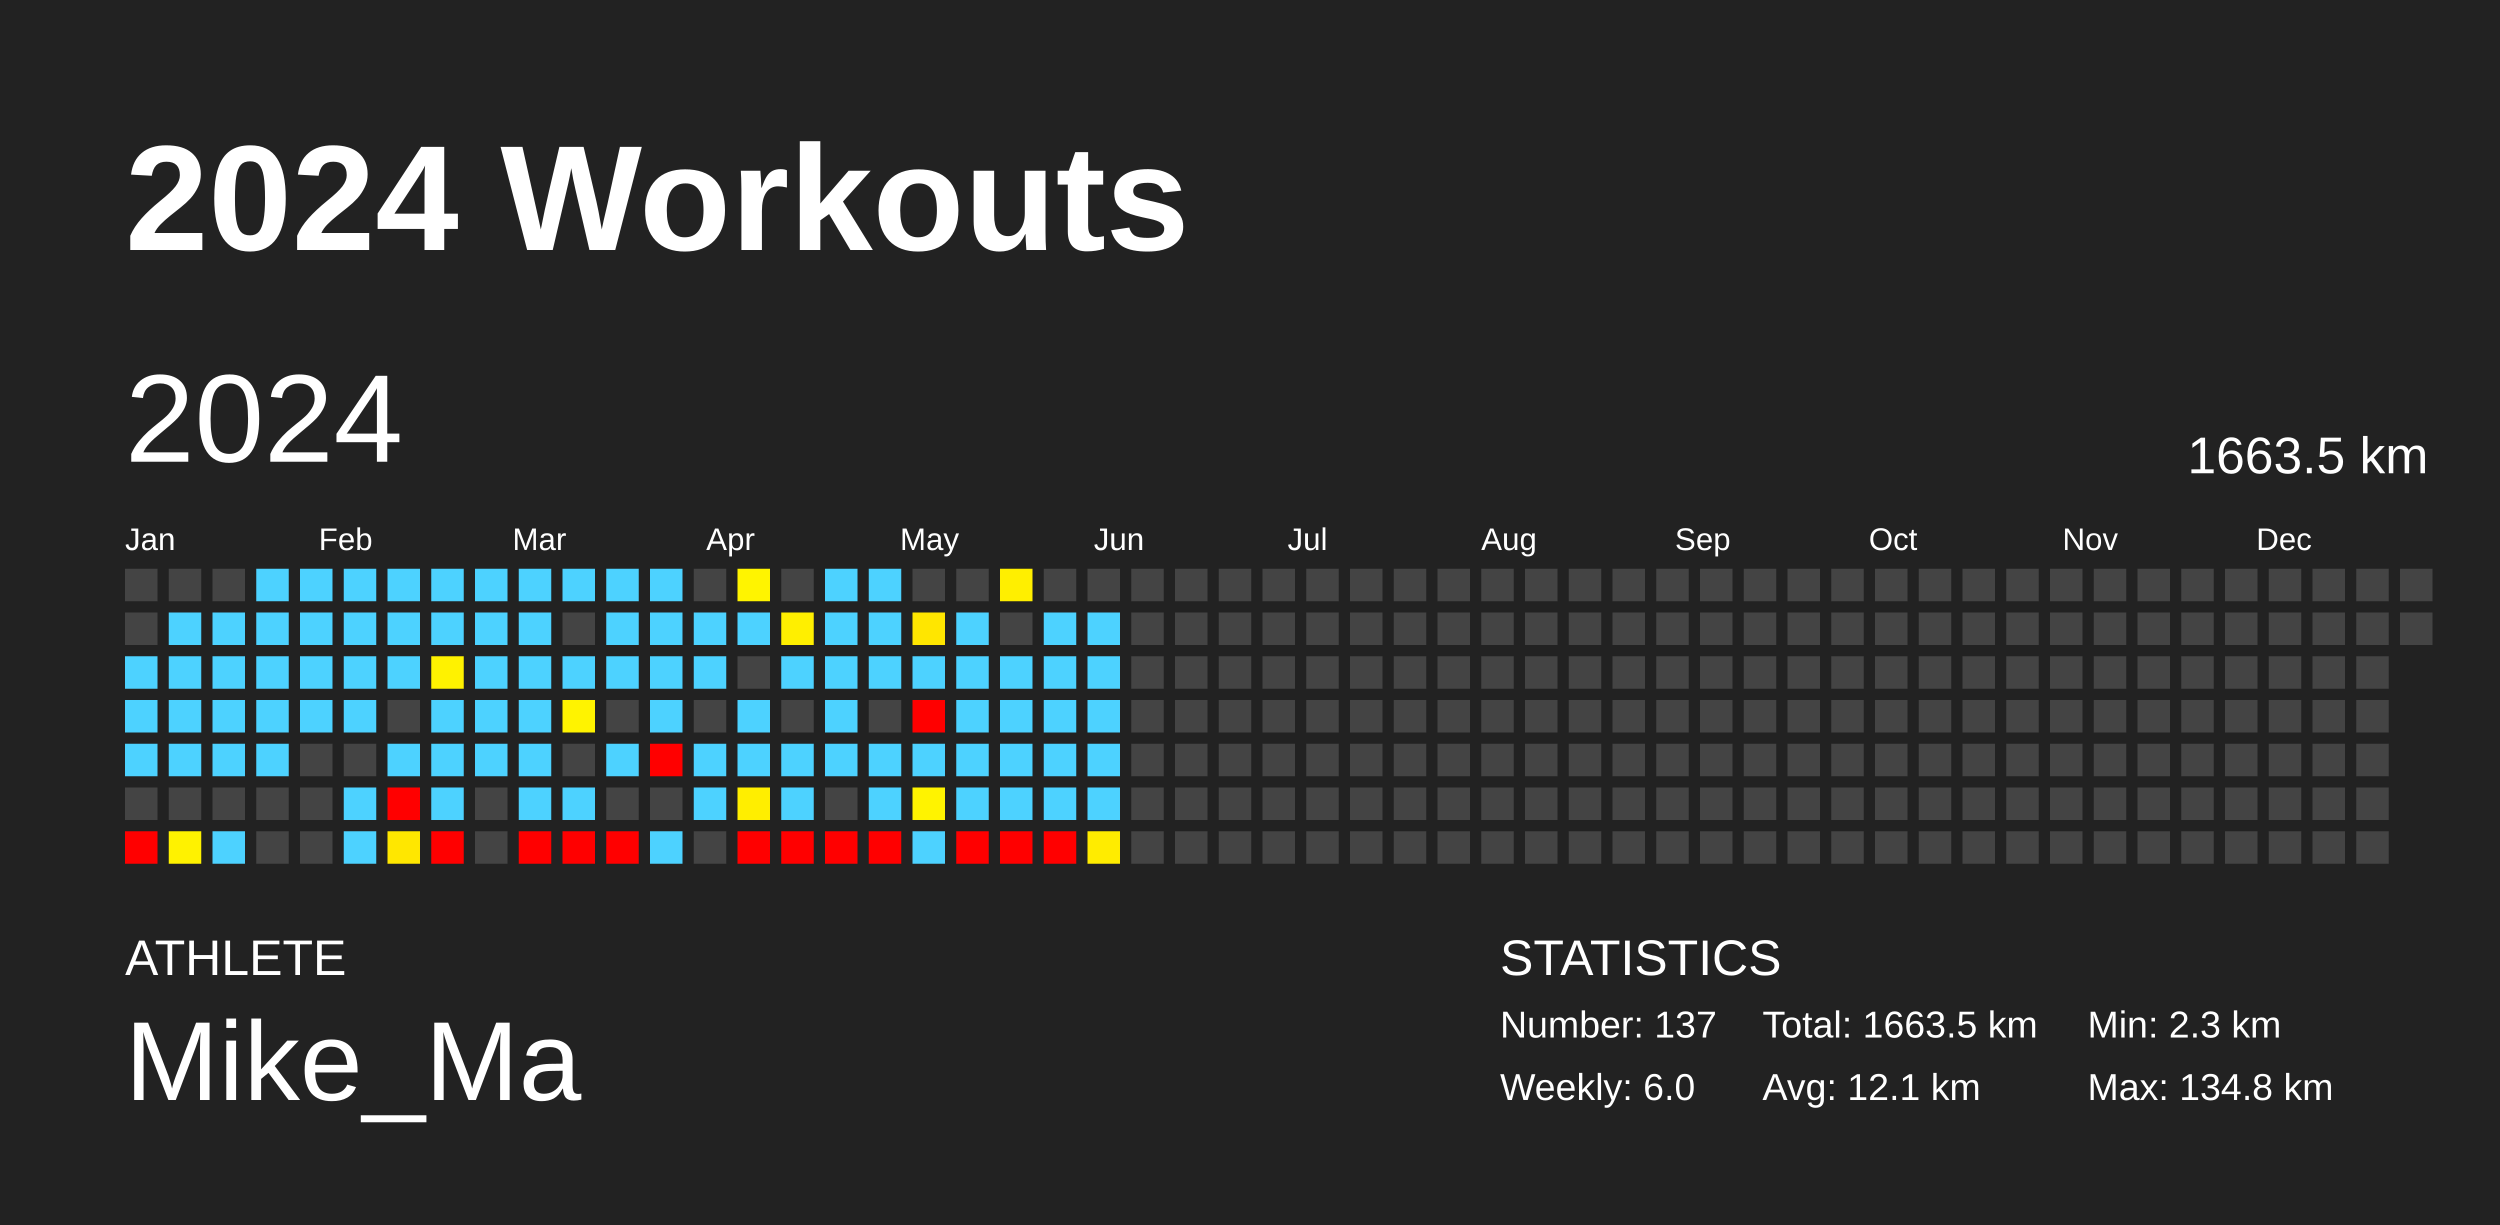
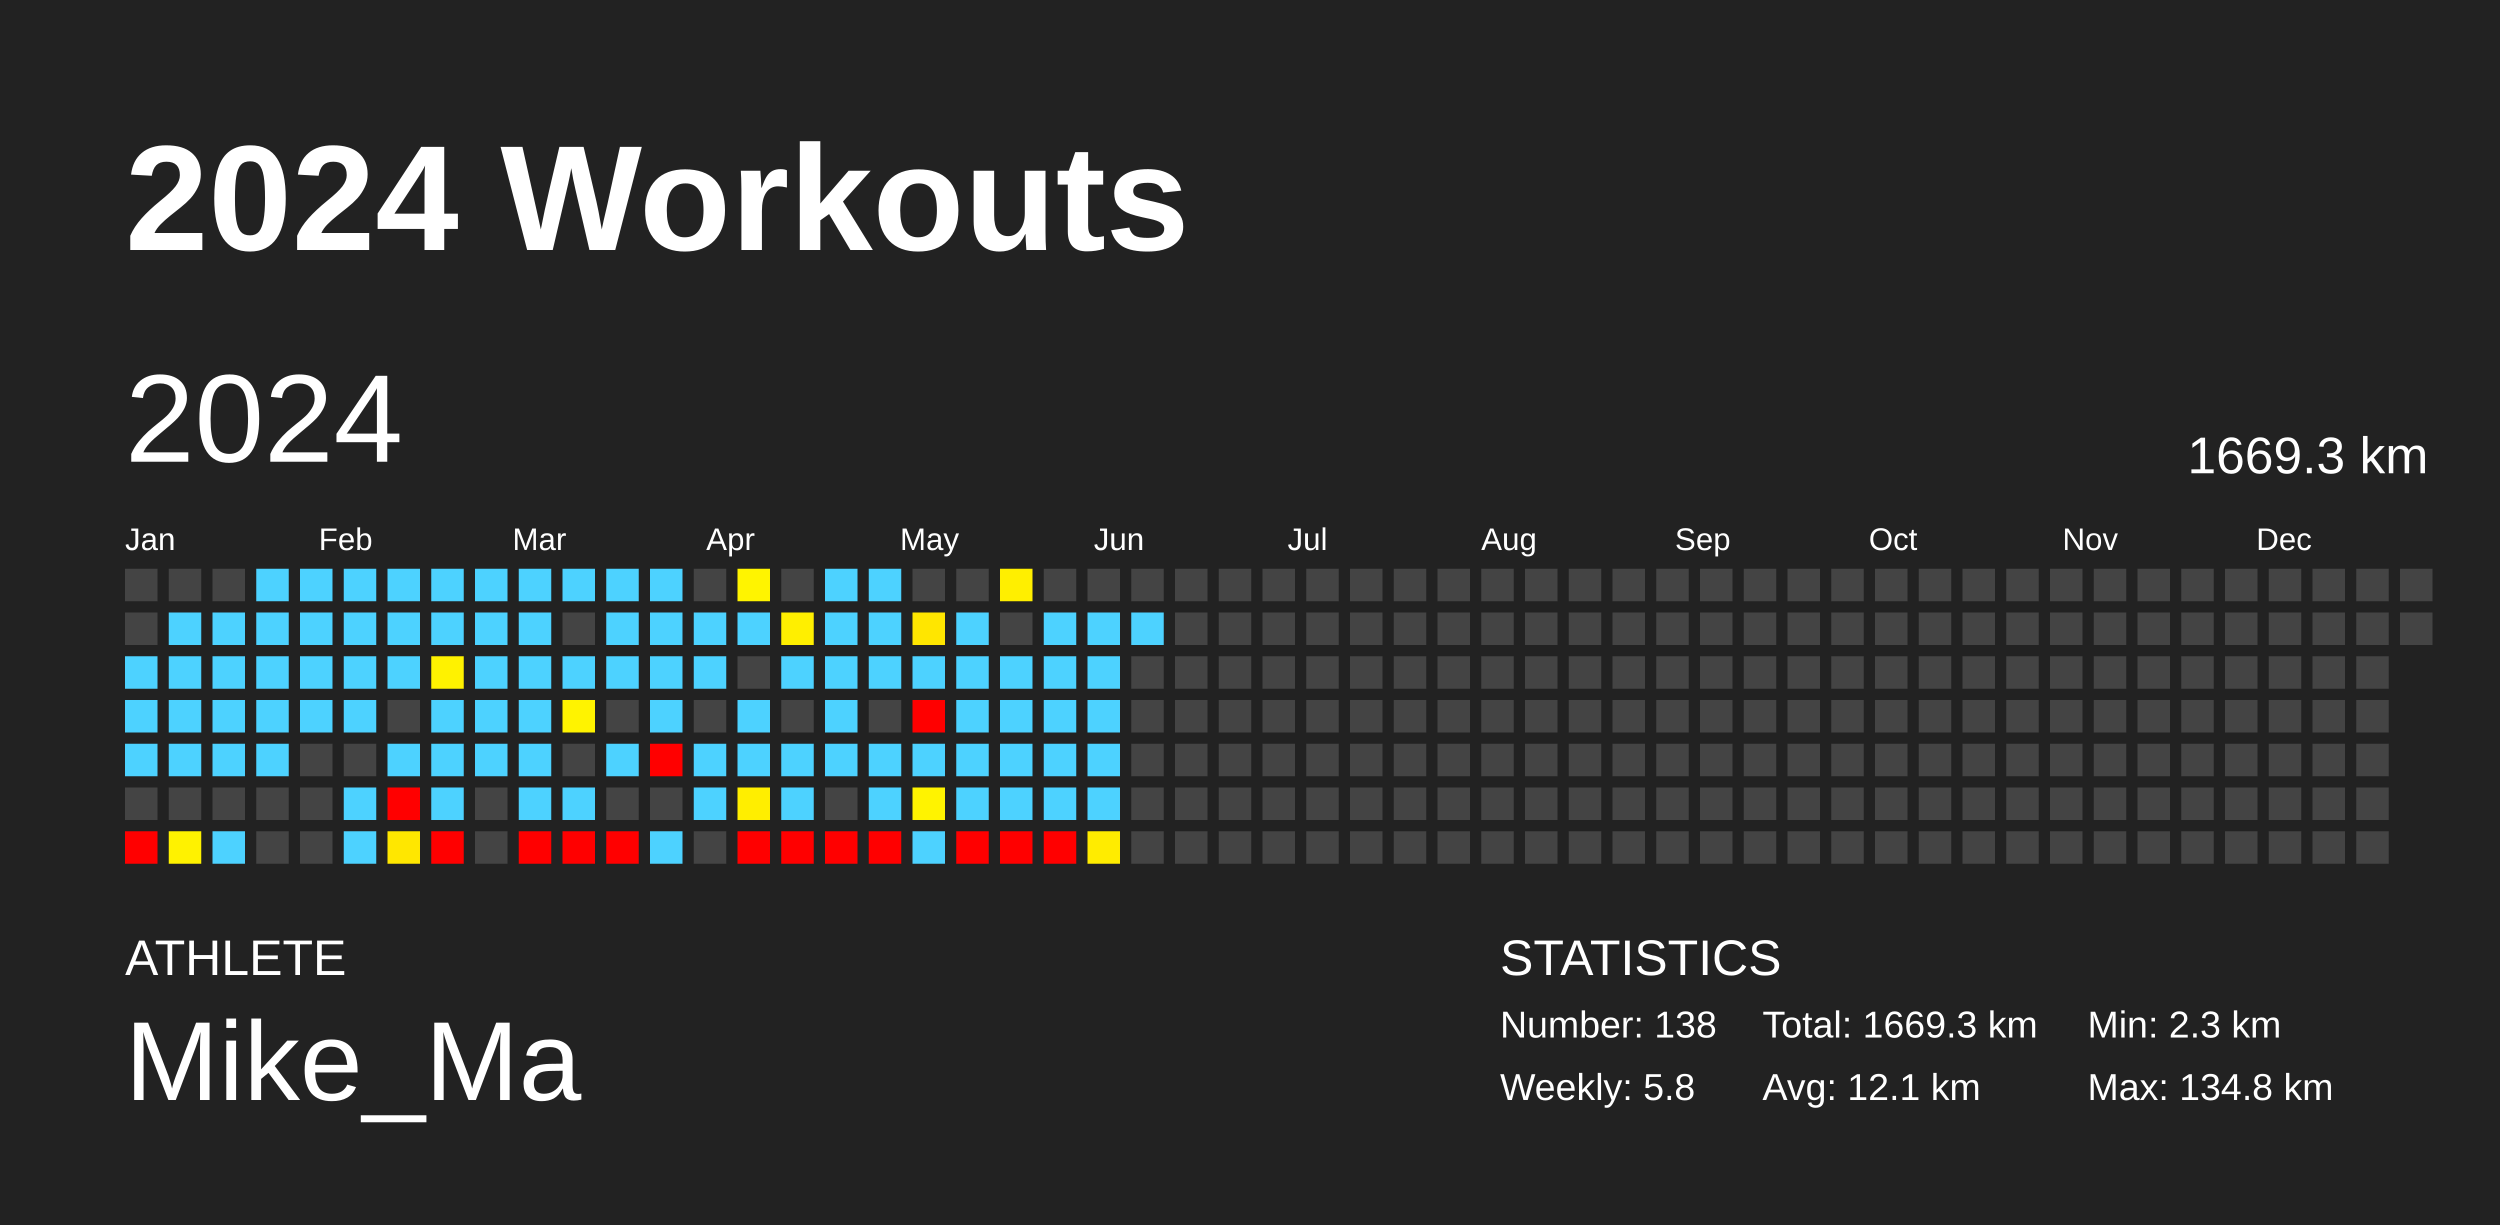
<svg xmlns="http://www.w3.org/2000/svg" baseProfile="full" height="98mm" version="1.1" viewBox="0,0,200,98" width="200mm">
  <defs />
  <rect fill="#222222" height="98" width="200" x="0" y="0" />
  <text fill="#FFFFFF" style="font-size:12px; font-family:Arial; font-weight:bold;" x="10" y="20">2024 Workouts</text>
  <text fill="#FFFFFF" style="font-size:4px; font-family:Arial" x="10" y="78">ATHLETE</text>
  <text fill="#FFFFFF" style="font-size:9px; font-family:Arial" x="10" y="88">Mike_Ma</text>
  <text fill="#FFFFFF" style="font-size:4px; font-family:Arial" x="120" y="78">STATISTICS</text>
-   <text fill="#FFFFFF" style="font-size:3px; font-family:Arial" x="120" y="83">Number: 137</text>
-   <text fill="#FFFFFF" style="font-size:3px; font-family:Arial" x="120" y="88">Weekly: 6.0</text>
-   <text fill="#FFFFFF" style="font-size:3px; font-family:Arial" x="141" y="83">Total: 1663.5 km</text>
+   <text fill="#FFFFFF" style="font-size:3px; font-family:Arial" x="120" y="83">Number: 138</text>
+   <text fill="#FFFFFF" style="font-size:3px; font-family:Arial" x="120" y="88">Weekly: 5.8</text>
+   <text fill="#FFFFFF" style="font-size:3px; font-family:Arial" x="141" y="83">Total: 1669.3 km</text>
  <text fill="#FFFFFF" style="font-size:3px; font-family:Arial" x="141" y="88">Avg: 12.1 km</text>
  <text fill="#FFFFFF" style="font-size:3px; font-family:Arial" x="167" y="83">Min: 2.3 km</text>
  <text fill="#FFFFFF" style="font-size:3px; font-family:Arial" x="167" y="88">Max: 134.8 km</text>
  <text dominant-baseline="hanging" fill="#FFFFFF" style="font-size:10.0px; font-family:Arial;" x="10" y="30">2024</text>
-   <text dominant-baseline="hanging" fill="#FFFFFF" style="font-size:4.125px; font-family:Arial;" x="175" y="35">1663.5 km</text>
+   <text dominant-baseline="hanging" fill="#FFFFFF" style="font-size:4.125px; font-family:Arial;" x="175" y="35">1669.3 km</text>
  <text fill="#FFFFFF" style="font-size:2.5px; font-family:Arial" x="10.0" y="44">Jan</text>
  <text fill="#FFFFFF" style="font-size:2.5px; font-family:Arial" x="25.5" y="44">Feb</text>
  <text fill="#FFFFFF" style="font-size:2.5px; font-family:Arial" x="41.0" y="44">Mar</text>
  <text fill="#FFFFFF" style="font-size:2.5px; font-family:Arial" x="56.5" y="44">Apr</text>
  <text fill="#FFFFFF" style="font-size:2.5px; font-family:Arial" x="72.0" y="44">May</text>
  <text fill="#FFFFFF" style="font-size:2.5px; font-family:Arial" x="87.5" y="44">Jun</text>
  <text fill="#FFFFFF" style="font-size:2.5px; font-family:Arial" x="103.0" y="44">Jul</text>
  <text fill="#FFFFFF" style="font-size:2.5px; font-family:Arial" x="118.5" y="44">Aug</text>
  <text fill="#FFFFFF" style="font-size:2.5px; font-family:Arial" x="134.0" y="44">Sep</text>
  <text fill="#FFFFFF" style="font-size:2.5px; font-family:Arial" x="149.5" y="44">Oct</text>
  <text fill="#FFFFFF" style="font-size:2.5px; font-family:Arial" x="165.0" y="44">Nov</text>
  <text fill="#FFFFFF" style="font-size:2.5px; font-family:Arial" x="180.5" y="44">Dec</text>
  <rect fill="#444444" height="2.6" width="2.6" x="10.0" y="45.5" />
  <rect fill="#444444" height="2.6" width="2.6" x="10.0" y="49.0" />
  <rect fill="#4dd2ff" height="2.6" width="2.6" x="10.0" y="52.5" />
  <rect fill="#4dd2ff" height="2.6" width="2.6" x="10.0" y="56.0" />
  <rect fill="#4dd2ff" height="2.6" width="2.6" x="10.0" y="59.5" />
  <rect fill="#444444" height="2.6" width="2.6" x="10.0" y="63.0" />
  <rect fill="red" height="2.6" width="2.6" x="10.0" y="66.5" />
  <rect fill="#444444" height="2.6" width="2.6" x="13.5" y="45.5" />
  <rect fill="#4dd2ff" height="2.6" width="2.6" x="13.5" y="49.0" />
  <rect fill="#4dd2ff" height="2.6" width="2.6" x="13.5" y="52.5" />
  <rect fill="#4dd2ff" height="2.6" width="2.6" x="13.5" y="56.0" />
  <rect fill="#4dd2ff" height="2.6" width="2.6" x="13.5" y="59.5" />
  <rect fill="#444444" height="2.6" width="2.6" x="13.5" y="63.0" />
  <rect fill="#fff200" height="2.6" width="2.6" x="13.5" y="66.5" />
  <rect fill="#444444" height="2.6" width="2.6" x="17.0" y="45.5" />
  <rect fill="#4dd2ff" height="2.6" width="2.6" x="17.0" y="49.0" />
  <rect fill="#4dd2ff" height="2.6" width="2.6" x="17.0" y="52.5" />
  <rect fill="#4dd2ff" height="2.6" width="2.6" x="17.0" y="56.0" />
  <rect fill="#4dd2ff" height="2.6" width="2.6" x="17.0" y="59.5" />
  <rect fill="#444444" height="2.6" width="2.6" x="17.0" y="63.0" />
  <rect fill="#4dd2ff" height="2.6" width="2.6" x="17.0" y="66.5" />
  <rect fill="#4dd2ff" height="2.6" width="2.6" x="20.5" y="45.5" />
  <rect fill="#4dd2ff" height="2.6" width="2.6" x="20.5" y="49.0" />
  <rect fill="#4dd2ff" height="2.6" width="2.6" x="20.5" y="52.5" />
  <rect fill="#4dd2ff" height="2.6" width="2.6" x="20.5" y="56.0" />
  <rect fill="#4dd2ff" height="2.6" width="2.6" x="20.5" y="59.5" />
  <rect fill="#444444" height="2.6" width="2.6" x="20.5" y="63.0" />
  <rect fill="#444444" height="2.6" width="2.6" x="20.5" y="66.5" />
  <rect fill="#4dd2ff" height="2.6" width="2.6" x="24.0" y="45.5" />
  <rect fill="#4dd2ff" height="2.6" width="2.6" x="24.0" y="49.0" />
  <rect fill="#4dd2ff" height="2.6" width="2.6" x="24.0" y="52.5" />
  <rect fill="#4dd2ff" height="2.6" width="2.6" x="24.0" y="56.0" />
  <rect fill="#444444" height="2.6" width="2.6" x="24.0" y="59.5" />
  <rect fill="#444444" height="2.6" width="2.6" x="24.0" y="63.0" />
  <rect fill="#444444" height="2.6" width="2.6" x="24.0" y="66.5" />
  <rect fill="#4dd2ff" height="2.6" width="2.6" x="27.5" y="45.5" />
  <rect fill="#4dd2ff" height="2.6" width="2.6" x="27.5" y="49.0" />
  <rect fill="#4dd2ff" height="2.6" width="2.6" x="27.5" y="52.5" />
  <rect fill="#4dd2ff" height="2.6" width="2.6" x="27.5" y="56.0" />
  <rect fill="#444444" height="2.6" width="2.6" x="27.5" y="59.5" />
  <rect fill="#4dd2ff" height="2.6" width="2.6" x="27.5" y="63.0" />
  <rect fill="#4dd2ff" height="2.6" width="2.6" x="27.5" y="66.5" />
  <rect fill="#4dd2ff" height="2.6" width="2.6" x="31.0" y="45.5" />
  <rect fill="#4dd2ff" height="2.6" width="2.6" x="31.0" y="49.0" />
  <rect fill="#4dd2ff" height="2.6" width="2.6" x="31.0" y="52.5" />
  <rect fill="#444444" height="2.6" width="2.6" x="31.0" y="56.0" />
  <rect fill="#4dd2ff" height="2.6" width="2.6" x="31.0" y="59.5" />
  <rect fill="red" height="2.6" width="2.6" x="31.0" y="63.0" />
  <rect fill="#ffe700" height="2.6" width="2.6" x="31.0" y="66.5" />
  <rect fill="#4dd2ff" height="2.6" width="2.6" x="34.5" y="45.5" />
  <rect fill="#4dd2ff" height="2.6" width="2.6" x="34.5" y="49.0" />
  <rect fill="#fff200" height="2.6" width="2.6" x="34.5" y="52.5" />
  <rect fill="#4dd2ff" height="2.6" width="2.6" x="34.5" y="56.0" />
  <rect fill="#4dd2ff" height="2.6" width="2.6" x="34.5" y="59.5" />
  <rect fill="#4dd2ff" height="2.6" width="2.6" x="34.5" y="63.0" />
  <rect fill="red" height="2.6" width="2.6" x="34.5" y="66.5" />
  <rect fill="#4dd2ff" height="2.6" width="2.6" x="38.0" y="45.5" />
  <rect fill="#4dd2ff" height="2.6" width="2.6" x="38.0" y="49.0" />
  <rect fill="#4dd2ff" height="2.6" width="2.6" x="38.0" y="52.5" />
  <rect fill="#4dd2ff" height="2.6" width="2.6" x="38.0" y="56.0" />
  <rect fill="#4dd2ff" height="2.6" width="2.6" x="38.0" y="59.5" />
  <rect fill="#444444" height="2.6" width="2.6" x="38.0" y="63.0" />
  <rect fill="#444444" height="2.6" width="2.6" x="38.0" y="66.5" />
  <rect fill="#4dd2ff" height="2.6" width="2.6" x="41.5" y="45.5" />
  <rect fill="#4dd2ff" height="2.6" width="2.6" x="41.5" y="49.0" />
  <rect fill="#4dd2ff" height="2.6" width="2.6" x="41.5" y="52.5" />
  <rect fill="#4dd2ff" height="2.6" width="2.6" x="41.5" y="56.0" />
  <rect fill="#4dd2ff" height="2.6" width="2.6" x="41.5" y="59.5" />
  <rect fill="#4dd2ff" height="2.6" width="2.6" x="41.5" y="63.0" />
  <rect fill="red" height="2.6" width="2.6" x="41.5" y="66.5" />
  <rect fill="#4dd2ff" height="2.6" width="2.6" x="45.0" y="45.5" />
  <rect fill="#444444" height="2.6" width="2.6" x="45.0" y="49.0" />
  <rect fill="#4dd2ff" height="2.6" width="2.6" x="45.0" y="52.5" />
  <rect fill="#fff300" height="2.6" width="2.6" x="45.0" y="56.0" />
  <rect fill="#444444" height="2.6" width="2.6" x="45.0" y="59.5" />
  <rect fill="#4dd2ff" height="2.6" width="2.6" x="45.0" y="63.0" />
  <rect fill="red" height="2.6" width="2.6" x="45.0" y="66.5" />
  <rect fill="#4dd2ff" height="2.6" width="2.6" x="48.5" y="45.5" />
  <rect fill="#4dd2ff" height="2.6" width="2.6" x="48.5" y="49.0" />
  <rect fill="#4dd2ff" height="2.6" width="2.6" x="48.5" y="52.5" />
  <rect fill="#444444" height="2.6" width="2.6" x="48.5" y="56.0" />
  <rect fill="#4dd2ff" height="2.6" width="2.6" x="48.5" y="59.5" />
  <rect fill="#444444" height="2.6" width="2.6" x="48.5" y="63.0" />
  <rect fill="red" height="2.6" width="2.6" x="48.5" y="66.5" />
  <rect fill="#4dd2ff" height="2.6" width="2.6" x="52.0" y="45.5" />
  <rect fill="#4dd2ff" height="2.6" width="2.6" x="52.0" y="49.0" />
  <rect fill="#4dd2ff" height="2.6" width="2.6" x="52.0" y="52.5" />
  <rect fill="#4dd2ff" height="2.6" width="2.6" x="52.0" y="56.0" />
  <rect fill="red" height="2.6" width="2.6" x="52.0" y="59.5" />
  <rect fill="#444444" height="2.6" width="2.6" x="52.0" y="63.0" />
  <rect fill="#4dd2ff" height="2.6" width="2.6" x="52.0" y="66.5" />
  <rect fill="#444444" height="2.6" width="2.6" x="55.5" y="45.5" />
  <rect fill="#4dd2ff" height="2.6" width="2.6" x="55.5" y="49.0" />
  <rect fill="#4dd2ff" height="2.6" width="2.6" x="55.5" y="52.5" />
  <rect fill="#444444" height="2.6" width="2.6" x="55.5" y="56.0" />
  <rect fill="#4dd2ff" height="2.6" width="2.6" x="55.5" y="59.5" />
  <rect fill="#4dd2ff" height="2.6" width="2.6" x="55.5" y="63.0" />
  <rect fill="#444444" height="2.6" width="2.6" x="55.5" y="66.5" />
  <rect fill="#fff400" height="2.6" width="2.6" x="59.0" y="45.5" />
  <rect fill="#4dd2ff" height="2.6" width="2.6" x="59.0" y="49.0" />
  <rect fill="#444444" height="2.6" width="2.6" x="59.0" y="52.5" />
  <rect fill="#4dd2ff" height="2.6" width="2.6" x="59.0" y="56.0" />
  <rect fill="#4dd2ff" height="2.6" width="2.6" x="59.0" y="59.5" />
  <rect fill="#ffee00" height="2.6" width="2.6" x="59.0" y="63.0" />
  <rect fill="red" height="2.6" width="2.6" x="59.0" y="66.5" />
  <rect fill="#444444" height="2.6" width="2.6" x="62.5" y="45.5" />
  <rect fill="#ffef00" height="2.6" width="2.6" x="62.5" y="49.0" />
  <rect fill="#4dd2ff" height="2.6" width="2.6" x="62.5" y="52.5" />
  <rect fill="#444444" height="2.6" width="2.6" x="62.5" y="56.0" />
  <rect fill="#4dd2ff" height="2.6" width="2.6" x="62.5" y="59.5" />
  <rect fill="#4dd2ff" height="2.6" width="2.6" x="62.5" y="63.0" />
  <rect fill="red" height="2.6" width="2.6" x="62.5" y="66.5" />
  <rect fill="#4dd2ff" height="2.6" width="2.6" x="66.0" y="45.5" />
  <rect fill="#4dd2ff" height="2.6" width="2.6" x="66.0" y="49.0" />
  <rect fill="#4dd2ff" height="2.6" width="2.6" x="66.0" y="52.5" />
  <rect fill="#4dd2ff" height="2.6" width="2.6" x="66.0" y="56.0" />
  <rect fill="#4dd2ff" height="2.6" width="2.6" x="66.0" y="59.5" />
  <rect fill="#444444" height="2.6" width="2.6" x="66.0" y="63.0" />
  <rect fill="red" height="2.6" width="2.6" x="66.0" y="66.5" />
  <rect fill="#4dd2ff" height="2.6" width="2.6" x="69.5" y="45.5" />
  <rect fill="#4dd2ff" height="2.6" width="2.6" x="69.5" y="49.0" />
  <rect fill="#4dd2ff" height="2.6" width="2.6" x="69.5" y="52.5" />
  <rect fill="#444444" height="2.6" width="2.6" x="69.5" y="56.0" />
  <rect fill="#4dd2ff" height="2.6" width="2.6" x="69.5" y="59.5" />
  <rect fill="#4dd2ff" height="2.6" width="2.6" x="69.5" y="63.0" />
  <rect fill="red" height="2.6" width="2.6" x="69.5" y="66.5" />
  <rect fill="#444444" height="2.6" width="2.6" x="73.0" y="45.5" />
  <rect fill="#ffe600" height="2.6" width="2.6" x="73.0" y="49.0" />
  <rect fill="#4dd2ff" height="2.6" width="2.6" x="73.0" y="52.5" />
  <rect fill="red" height="2.6" width="2.6" x="73.0" y="56.0" />
  <rect fill="#4dd2ff" height="2.6" width="2.6" x="73.0" y="59.5" />
  <rect fill="#fff300" height="2.6" width="2.6" x="73.0" y="63.0" />
  <rect fill="#4dd2ff" height="2.6" width="2.6" x="73.0" y="66.5" />
  <rect fill="#444444" height="2.6" width="2.6" x="76.5" y="45.5" />
  <rect fill="#4dd2ff" height="2.6" width="2.6" x="76.5" y="49.0" />
  <rect fill="#4dd2ff" height="2.6" width="2.6" x="76.5" y="52.5" />
  <rect fill="#4dd2ff" height="2.6" width="2.6" x="76.5" y="56.0" />
  <rect fill="#4dd2ff" height="2.6" width="2.6" x="76.5" y="59.5" />
  <rect fill="#4dd2ff" height="2.6" width="2.6" x="76.5" y="63.0" />
  <rect fill="red" height="2.6" width="2.6" x="76.5" y="66.5" />
  <rect fill="#ffef00" height="2.6" width="2.6" x="80.0" y="45.5" />
  <rect fill="#444444" height="2.6" width="2.6" x="80.0" y="49.0" />
  <rect fill="#4dd2ff" height="2.6" width="2.6" x="80.0" y="52.5" />
  <rect fill="#4dd2ff" height="2.6" width="2.6" x="80.0" y="56.0" />
  <rect fill="#4dd2ff" height="2.6" width="2.6" x="80.0" y="59.5" />
  <rect fill="#4dd2ff" height="2.6" width="2.6" x="80.0" y="63.0" />
  <rect fill="red" height="2.6" width="2.6" x="80.0" y="66.5" />
  <rect fill="#444444" height="2.6" width="2.6" x="83.5" y="45.5" />
  <rect fill="#4dd2ff" height="2.6" width="2.6" x="83.5" y="49.0" />
  <rect fill="#4dd2ff" height="2.6" width="2.6" x="83.5" y="52.5" />
  <rect fill="#4dd2ff" height="2.6" width="2.6" x="83.5" y="56.0" />
  <rect fill="#4dd2ff" height="2.6" width="2.6" x="83.5" y="59.5" />
  <rect fill="#4dd2ff" height="2.6" width="2.6" x="83.5" y="63.0" />
  <rect fill="red" height="2.6" width="2.6" x="83.5" y="66.5" />
  <rect fill="#444444" height="2.6" width="2.6" x="87.0" y="45.5" />
  <rect fill="#4dd2ff" height="2.6" width="2.6" x="87.0" y="49.0" />
  <rect fill="#4dd2ff" height="2.6" width="2.6" x="87.0" y="52.5" />
  <rect fill="#4dd2ff" height="2.6" width="2.6" x="87.0" y="56.0" />
  <rect fill="#4dd2ff" height="2.6" width="2.6" x="87.0" y="59.5" />
  <rect fill="#4dd2ff" height="2.6" width="2.6" x="87.0" y="63.0" />
  <rect fill="#ffec00" height="2.6" width="2.6" x="87.0" y="66.5" />
  <rect fill="#444444" height="2.6" width="2.6" x="90.5" y="45.5" />
-   <rect fill="#444444" height="2.6" width="2.6" x="90.5" y="49.0" />
+   <rect fill="#4dd2ff" height="2.6" width="2.6" x="90.5" y="49.0" />
  <rect fill="#444444" height="2.6" width="2.6" x="90.5" y="52.5" />
  <rect fill="#444444" height="2.6" width="2.6" x="90.5" y="56.0" />
  <rect fill="#444444" height="2.6" width="2.6" x="90.5" y="59.5" />
  <rect fill="#444444" height="2.6" width="2.6" x="90.5" y="63.0" />
  <rect fill="#444444" height="2.6" width="2.6" x="90.5" y="66.5" />
  <rect fill="#444444" height="2.6" width="2.6" x="94.0" y="45.5" />
  <rect fill="#444444" height="2.6" width="2.6" x="94.0" y="49.0" />
  <rect fill="#444444" height="2.6" width="2.6" x="94.0" y="52.5" />
  <rect fill="#444444" height="2.6" width="2.6" x="94.0" y="56.0" />
  <rect fill="#444444" height="2.6" width="2.6" x="94.0" y="59.5" />
  <rect fill="#444444" height="2.6" width="2.6" x="94.0" y="63.0" />
  <rect fill="#444444" height="2.6" width="2.6" x="94.0" y="66.5" />
  <rect fill="#444444" height="2.6" width="2.6" x="97.5" y="45.5" />
  <rect fill="#444444" height="2.6" width="2.6" x="97.5" y="49.0" />
  <rect fill="#444444" height="2.6" width="2.6" x="97.5" y="52.5" />
  <rect fill="#444444" height="2.6" width="2.6" x="97.5" y="56.0" />
  <rect fill="#444444" height="2.6" width="2.6" x="97.5" y="59.5" />
  <rect fill="#444444" height="2.6" width="2.6" x="97.5" y="63.0" />
  <rect fill="#444444" height="2.6" width="2.6" x="97.5" y="66.5" />
  <rect fill="#444444" height="2.6" width="2.6" x="101.0" y="45.5" />
  <rect fill="#444444" height="2.6" width="2.6" x="101.0" y="49.0" />
  <rect fill="#444444" height="2.6" width="2.6" x="101.0" y="52.5" />
  <rect fill="#444444" height="2.6" width="2.6" x="101.0" y="56.0" />
  <rect fill="#444444" height="2.6" width="2.6" x="101.0" y="59.5" />
  <rect fill="#444444" height="2.6" width="2.6" x="101.0" y="63.0" />
  <rect fill="#444444" height="2.6" width="2.6" x="101.0" y="66.5" />
  <rect fill="#444444" height="2.6" width="2.6" x="104.5" y="45.5" />
  <rect fill="#444444" height="2.6" width="2.6" x="104.5" y="49.0" />
  <rect fill="#444444" height="2.6" width="2.6" x="104.5" y="52.5" />
  <rect fill="#444444" height="2.6" width="2.6" x="104.5" y="56.0" />
  <rect fill="#444444" height="2.6" width="2.6" x="104.5" y="59.5" />
  <rect fill="#444444" height="2.6" width="2.6" x="104.5" y="63.0" />
  <rect fill="#444444" height="2.6" width="2.6" x="104.5" y="66.5" />
  <rect fill="#444444" height="2.6" width="2.6" x="108.0" y="45.5" />
  <rect fill="#444444" height="2.6" width="2.6" x="108.0" y="49.0" />
  <rect fill="#444444" height="2.6" width="2.6" x="108.0" y="52.5" />
  <rect fill="#444444" height="2.6" width="2.6" x="108.0" y="56.0" />
  <rect fill="#444444" height="2.6" width="2.6" x="108.0" y="59.5" />
  <rect fill="#444444" height="2.6" width="2.6" x="108.0" y="63.0" />
  <rect fill="#444444" height="2.6" width="2.6" x="108.0" y="66.5" />
  <rect fill="#444444" height="2.6" width="2.6" x="111.5" y="45.5" />
  <rect fill="#444444" height="2.6" width="2.6" x="111.5" y="49.0" />
  <rect fill="#444444" height="2.6" width="2.6" x="111.5" y="52.5" />
  <rect fill="#444444" height="2.6" width="2.6" x="111.5" y="56.0" />
  <rect fill="#444444" height="2.6" width="2.6" x="111.5" y="59.5" />
  <rect fill="#444444" height="2.6" width="2.6" x="111.5" y="63.0" />
  <rect fill="#444444" height="2.6" width="2.6" x="111.5" y="66.5" />
  <rect fill="#444444" height="2.6" width="2.6" x="115.0" y="45.5" />
  <rect fill="#444444" height="2.6" width="2.6" x="115.0" y="49.0" />
  <rect fill="#444444" height="2.6" width="2.6" x="115.0" y="52.5" />
  <rect fill="#444444" height="2.6" width="2.6" x="115.0" y="56.0" />
  <rect fill="#444444" height="2.6" width="2.6" x="115.0" y="59.5" />
  <rect fill="#444444" height="2.6" width="2.6" x="115.0" y="63.0" />
  <rect fill="#444444" height="2.6" width="2.6" x="115.0" y="66.5" />
  <rect fill="#444444" height="2.6" width="2.6" x="118.5" y="45.5" />
  <rect fill="#444444" height="2.6" width="2.6" x="118.5" y="49.0" />
  <rect fill="#444444" height="2.6" width="2.6" x="118.5" y="52.5" />
  <rect fill="#444444" height="2.6" width="2.6" x="118.5" y="56.0" />
  <rect fill="#444444" height="2.6" width="2.6" x="118.5" y="59.5" />
  <rect fill="#444444" height="2.6" width="2.6" x="118.5" y="63.0" />
  <rect fill="#444444" height="2.6" width="2.6" x="118.5" y="66.5" />
  <rect fill="#444444" height="2.6" width="2.6" x="122.0" y="45.5" />
  <rect fill="#444444" height="2.6" width="2.6" x="122.0" y="49.0" />
  <rect fill="#444444" height="2.6" width="2.6" x="122.0" y="52.5" />
  <rect fill="#444444" height="2.6" width="2.6" x="122.0" y="56.0" />
  <rect fill="#444444" height="2.6" width="2.6" x="122.0" y="59.5" />
  <rect fill="#444444" height="2.6" width="2.6" x="122.0" y="63.0" />
  <rect fill="#444444" height="2.6" width="2.6" x="122.0" y="66.5" />
  <rect fill="#444444" height="2.6" width="2.6" x="125.5" y="45.5" />
  <rect fill="#444444" height="2.6" width="2.6" x="125.5" y="49.0" />
  <rect fill="#444444" height="2.6" width="2.6" x="125.5" y="52.5" />
  <rect fill="#444444" height="2.6" width="2.6" x="125.5" y="56.0" />
  <rect fill="#444444" height="2.6" width="2.6" x="125.5" y="59.5" />
  <rect fill="#444444" height="2.6" width="2.6" x="125.5" y="63.0" />
  <rect fill="#444444" height="2.6" width="2.6" x="125.5" y="66.5" />
  <rect fill="#444444" height="2.6" width="2.6" x="129.0" y="45.5" />
  <rect fill="#444444" height="2.6" width="2.6" x="129.0" y="49.0" />
  <rect fill="#444444" height="2.6" width="2.6" x="129.0" y="52.5" />
  <rect fill="#444444" height="2.6" width="2.6" x="129.0" y="56.0" />
  <rect fill="#444444" height="2.6" width="2.6" x="129.0" y="59.5" />
  <rect fill="#444444" height="2.6" width="2.6" x="129.0" y="63.0" />
  <rect fill="#444444" height="2.6" width="2.6" x="129.0" y="66.5" />
  <rect fill="#444444" height="2.6" width="2.6" x="132.5" y="45.5" />
  <rect fill="#444444" height="2.6" width="2.6" x="132.5" y="49.0" />
  <rect fill="#444444" height="2.6" width="2.6" x="132.5" y="52.5" />
  <rect fill="#444444" height="2.6" width="2.6" x="132.5" y="56.0" />
  <rect fill="#444444" height="2.6" width="2.6" x="132.5" y="59.5" />
  <rect fill="#444444" height="2.6" width="2.6" x="132.5" y="63.0" />
  <rect fill="#444444" height="2.6" width="2.6" x="132.5" y="66.5" />
  <rect fill="#444444" height="2.6" width="2.6" x="136.0" y="45.5" />
  <rect fill="#444444" height="2.6" width="2.6" x="136.0" y="49.0" />
  <rect fill="#444444" height="2.6" width="2.6" x="136.0" y="52.5" />
  <rect fill="#444444" height="2.6" width="2.6" x="136.0" y="56.0" />
  <rect fill="#444444" height="2.6" width="2.6" x="136.0" y="59.5" />
  <rect fill="#444444" height="2.6" width="2.6" x="136.0" y="63.0" />
  <rect fill="#444444" height="2.6" width="2.6" x="136.0" y="66.5" />
  <rect fill="#444444" height="2.6" width="2.6" x="139.5" y="45.5" />
  <rect fill="#444444" height="2.6" width="2.6" x="139.5" y="49.0" />
  <rect fill="#444444" height="2.6" width="2.6" x="139.5" y="52.5" />
  <rect fill="#444444" height="2.6" width="2.6" x="139.5" y="56.0" />
  <rect fill="#444444" height="2.6" width="2.6" x="139.5" y="59.5" />
  <rect fill="#444444" height="2.6" width="2.6" x="139.5" y="63.0" />
  <rect fill="#444444" height="2.6" width="2.6" x="139.5" y="66.5" />
  <rect fill="#444444" height="2.6" width="2.6" x="143.0" y="45.5" />
  <rect fill="#444444" height="2.6" width="2.6" x="143.0" y="49.0" />
  <rect fill="#444444" height="2.6" width="2.6" x="143.0" y="52.5" />
  <rect fill="#444444" height="2.6" width="2.6" x="143.0" y="56.0" />
  <rect fill="#444444" height="2.6" width="2.6" x="143.0" y="59.5" />
  <rect fill="#444444" height="2.6" width="2.6" x="143.0" y="63.0" />
  <rect fill="#444444" height="2.6" width="2.6" x="143.0" y="66.5" />
  <rect fill="#444444" height="2.6" width="2.6" x="146.5" y="45.5" />
  <rect fill="#444444" height="2.6" width="2.6" x="146.5" y="49.0" />
  <rect fill="#444444" height="2.6" width="2.6" x="146.5" y="52.5" />
  <rect fill="#444444" height="2.6" width="2.6" x="146.5" y="56.0" />
  <rect fill="#444444" height="2.6" width="2.6" x="146.5" y="59.5" />
  <rect fill="#444444" height="2.6" width="2.6" x="146.5" y="63.0" />
  <rect fill="#444444" height="2.6" width="2.6" x="146.5" y="66.5" />
  <rect fill="#444444" height="2.6" width="2.6" x="150.0" y="45.5" />
  <rect fill="#444444" height="2.6" width="2.6" x="150.0" y="49.0" />
  <rect fill="#444444" height="2.6" width="2.6" x="150.0" y="52.5" />
  <rect fill="#444444" height="2.6" width="2.6" x="150.0" y="56.0" />
  <rect fill="#444444" height="2.6" width="2.6" x="150.0" y="59.5" />
  <rect fill="#444444" height="2.6" width="2.6" x="150.0" y="63.0" />
  <rect fill="#444444" height="2.6" width="2.6" x="150.0" y="66.5" />
  <rect fill="#444444" height="2.6" width="2.6" x="153.5" y="45.5" />
  <rect fill="#444444" height="2.6" width="2.6" x="153.5" y="49.0" />
  <rect fill="#444444" height="2.6" width="2.6" x="153.5" y="52.5" />
  <rect fill="#444444" height="2.6" width="2.6" x="153.5" y="56.0" />
  <rect fill="#444444" height="2.6" width="2.6" x="153.5" y="59.5" />
  <rect fill="#444444" height="2.6" width="2.6" x="153.5" y="63.0" />
  <rect fill="#444444" height="2.6" width="2.6" x="153.5" y="66.5" />
  <rect fill="#444444" height="2.6" width="2.6" x="157.0" y="45.5" />
  <rect fill="#444444" height="2.6" width="2.6" x="157.0" y="49.0" />
  <rect fill="#444444" height="2.6" width="2.6" x="157.0" y="52.5" />
  <rect fill="#444444" height="2.6" width="2.6" x="157.0" y="56.0" />
  <rect fill="#444444" height="2.6" width="2.6" x="157.0" y="59.5" />
  <rect fill="#444444" height="2.6" width="2.6" x="157.0" y="63.0" />
  <rect fill="#444444" height="2.6" width="2.6" x="157.0" y="66.5" />
  <rect fill="#444444" height="2.6" width="2.6" x="160.5" y="45.5" />
  <rect fill="#444444" height="2.6" width="2.6" x="160.5" y="49.0" />
  <rect fill="#444444" height="2.6" width="2.6" x="160.5" y="52.5" />
  <rect fill="#444444" height="2.6" width="2.6" x="160.5" y="56.0" />
  <rect fill="#444444" height="2.6" width="2.6" x="160.5" y="59.5" />
  <rect fill="#444444" height="2.6" width="2.6" x="160.5" y="63.0" />
  <rect fill="#444444" height="2.6" width="2.6" x="160.5" y="66.5" />
  <rect fill="#444444" height="2.6" width="2.6" x="164.0" y="45.5" />
  <rect fill="#444444" height="2.6" width="2.6" x="164.0" y="49.0" />
  <rect fill="#444444" height="2.6" width="2.6" x="164.0" y="52.5" />
  <rect fill="#444444" height="2.6" width="2.6" x="164.0" y="56.0" />
  <rect fill="#444444" height="2.6" width="2.6" x="164.0" y="59.5" />
  <rect fill="#444444" height="2.6" width="2.6" x="164.0" y="63.0" />
  <rect fill="#444444" height="2.6" width="2.6" x="164.0" y="66.5" />
  <rect fill="#444444" height="2.6" width="2.6" x="167.5" y="45.5" />
  <rect fill="#444444" height="2.6" width="2.6" x="167.5" y="49.0" />
  <rect fill="#444444" height="2.6" width="2.6" x="167.5" y="52.5" />
  <rect fill="#444444" height="2.6" width="2.6" x="167.5" y="56.0" />
  <rect fill="#444444" height="2.6" width="2.6" x="167.5" y="59.5" />
  <rect fill="#444444" height="2.6" width="2.6" x="167.5" y="63.0" />
  <rect fill="#444444" height="2.6" width="2.6" x="167.5" y="66.5" />
  <rect fill="#444444" height="2.6" width="2.6" x="171.0" y="45.5" />
  <rect fill="#444444" height="2.6" width="2.6" x="171.0" y="49.0" />
  <rect fill="#444444" height="2.6" width="2.6" x="171.0" y="52.5" />
  <rect fill="#444444" height="2.6" width="2.6" x="171.0" y="56.0" />
  <rect fill="#444444" height="2.6" width="2.6" x="171.0" y="59.5" />
  <rect fill="#444444" height="2.6" width="2.6" x="171.0" y="63.0" />
  <rect fill="#444444" height="2.6" width="2.6" x="171.0" y="66.5" />
  <rect fill="#444444" height="2.6" width="2.6" x="174.5" y="45.5" />
  <rect fill="#444444" height="2.6" width="2.6" x="174.5" y="49.0" />
  <rect fill="#444444" height="2.6" width="2.6" x="174.5" y="52.5" />
  <rect fill="#444444" height="2.6" width="2.6" x="174.5" y="56.0" />
  <rect fill="#444444" height="2.6" width="2.6" x="174.5" y="59.5" />
  <rect fill="#444444" height="2.6" width="2.6" x="174.5" y="63.0" />
  <rect fill="#444444" height="2.6" width="2.6" x="174.5" y="66.5" />
  <rect fill="#444444" height="2.6" width="2.6" x="178.0" y="45.5" />
  <rect fill="#444444" height="2.6" width="2.6" x="178.0" y="49.0" />
  <rect fill="#444444" height="2.6" width="2.6" x="178.0" y="52.5" />
  <rect fill="#444444" height="2.6" width="2.6" x="178.0" y="56.0" />
  <rect fill="#444444" height="2.6" width="2.6" x="178.0" y="59.5" />
  <rect fill="#444444" height="2.6" width="2.6" x="178.0" y="63.0" />
  <rect fill="#444444" height="2.6" width="2.6" x="178.0" y="66.5" />
  <rect fill="#444444" height="2.6" width="2.6" x="181.5" y="45.5" />
  <rect fill="#444444" height="2.6" width="2.6" x="181.5" y="49.0" />
  <rect fill="#444444" height="2.6" width="2.6" x="181.5" y="52.5" />
  <rect fill="#444444" height="2.6" width="2.6" x="181.5" y="56.0" />
  <rect fill="#444444" height="2.6" width="2.6" x="181.5" y="59.5" />
  <rect fill="#444444" height="2.6" width="2.6" x="181.5" y="63.0" />
  <rect fill="#444444" height="2.6" width="2.6" x="181.5" y="66.5" />
  <rect fill="#444444" height="2.6" width="2.6" x="185.0" y="45.5" />
  <rect fill="#444444" height="2.6" width="2.6" x="185.0" y="49.0" />
  <rect fill="#444444" height="2.6" width="2.6" x="185.0" y="52.5" />
  <rect fill="#444444" height="2.6" width="2.6" x="185.0" y="56.0" />
  <rect fill="#444444" height="2.6" width="2.6" x="185.0" y="59.5" />
  <rect fill="#444444" height="2.6" width="2.6" x="185.0" y="63.0" />
  <rect fill="#444444" height="2.6" width="2.6" x="185.0" y="66.5" />
  <rect fill="#444444" height="2.6" width="2.6" x="188.5" y="45.5" />
  <rect fill="#444444" height="2.6" width="2.6" x="188.5" y="49.0" />
  <rect fill="#444444" height="2.6" width="2.6" x="188.5" y="52.5" />
  <rect fill="#444444" height="2.6" width="2.6" x="188.5" y="56.0" />
  <rect fill="#444444" height="2.6" width="2.6" x="188.5" y="59.5" />
  <rect fill="#444444" height="2.6" width="2.6" x="188.5" y="63.0" />
  <rect fill="#444444" height="2.6" width="2.6" x="188.5" y="66.5" />
  <rect fill="#444444" height="2.6" width="2.6" x="192.0" y="45.5" />
  <rect fill="#444444" height="2.6" width="2.6" x="192.0" y="49.0" />
</svg>
